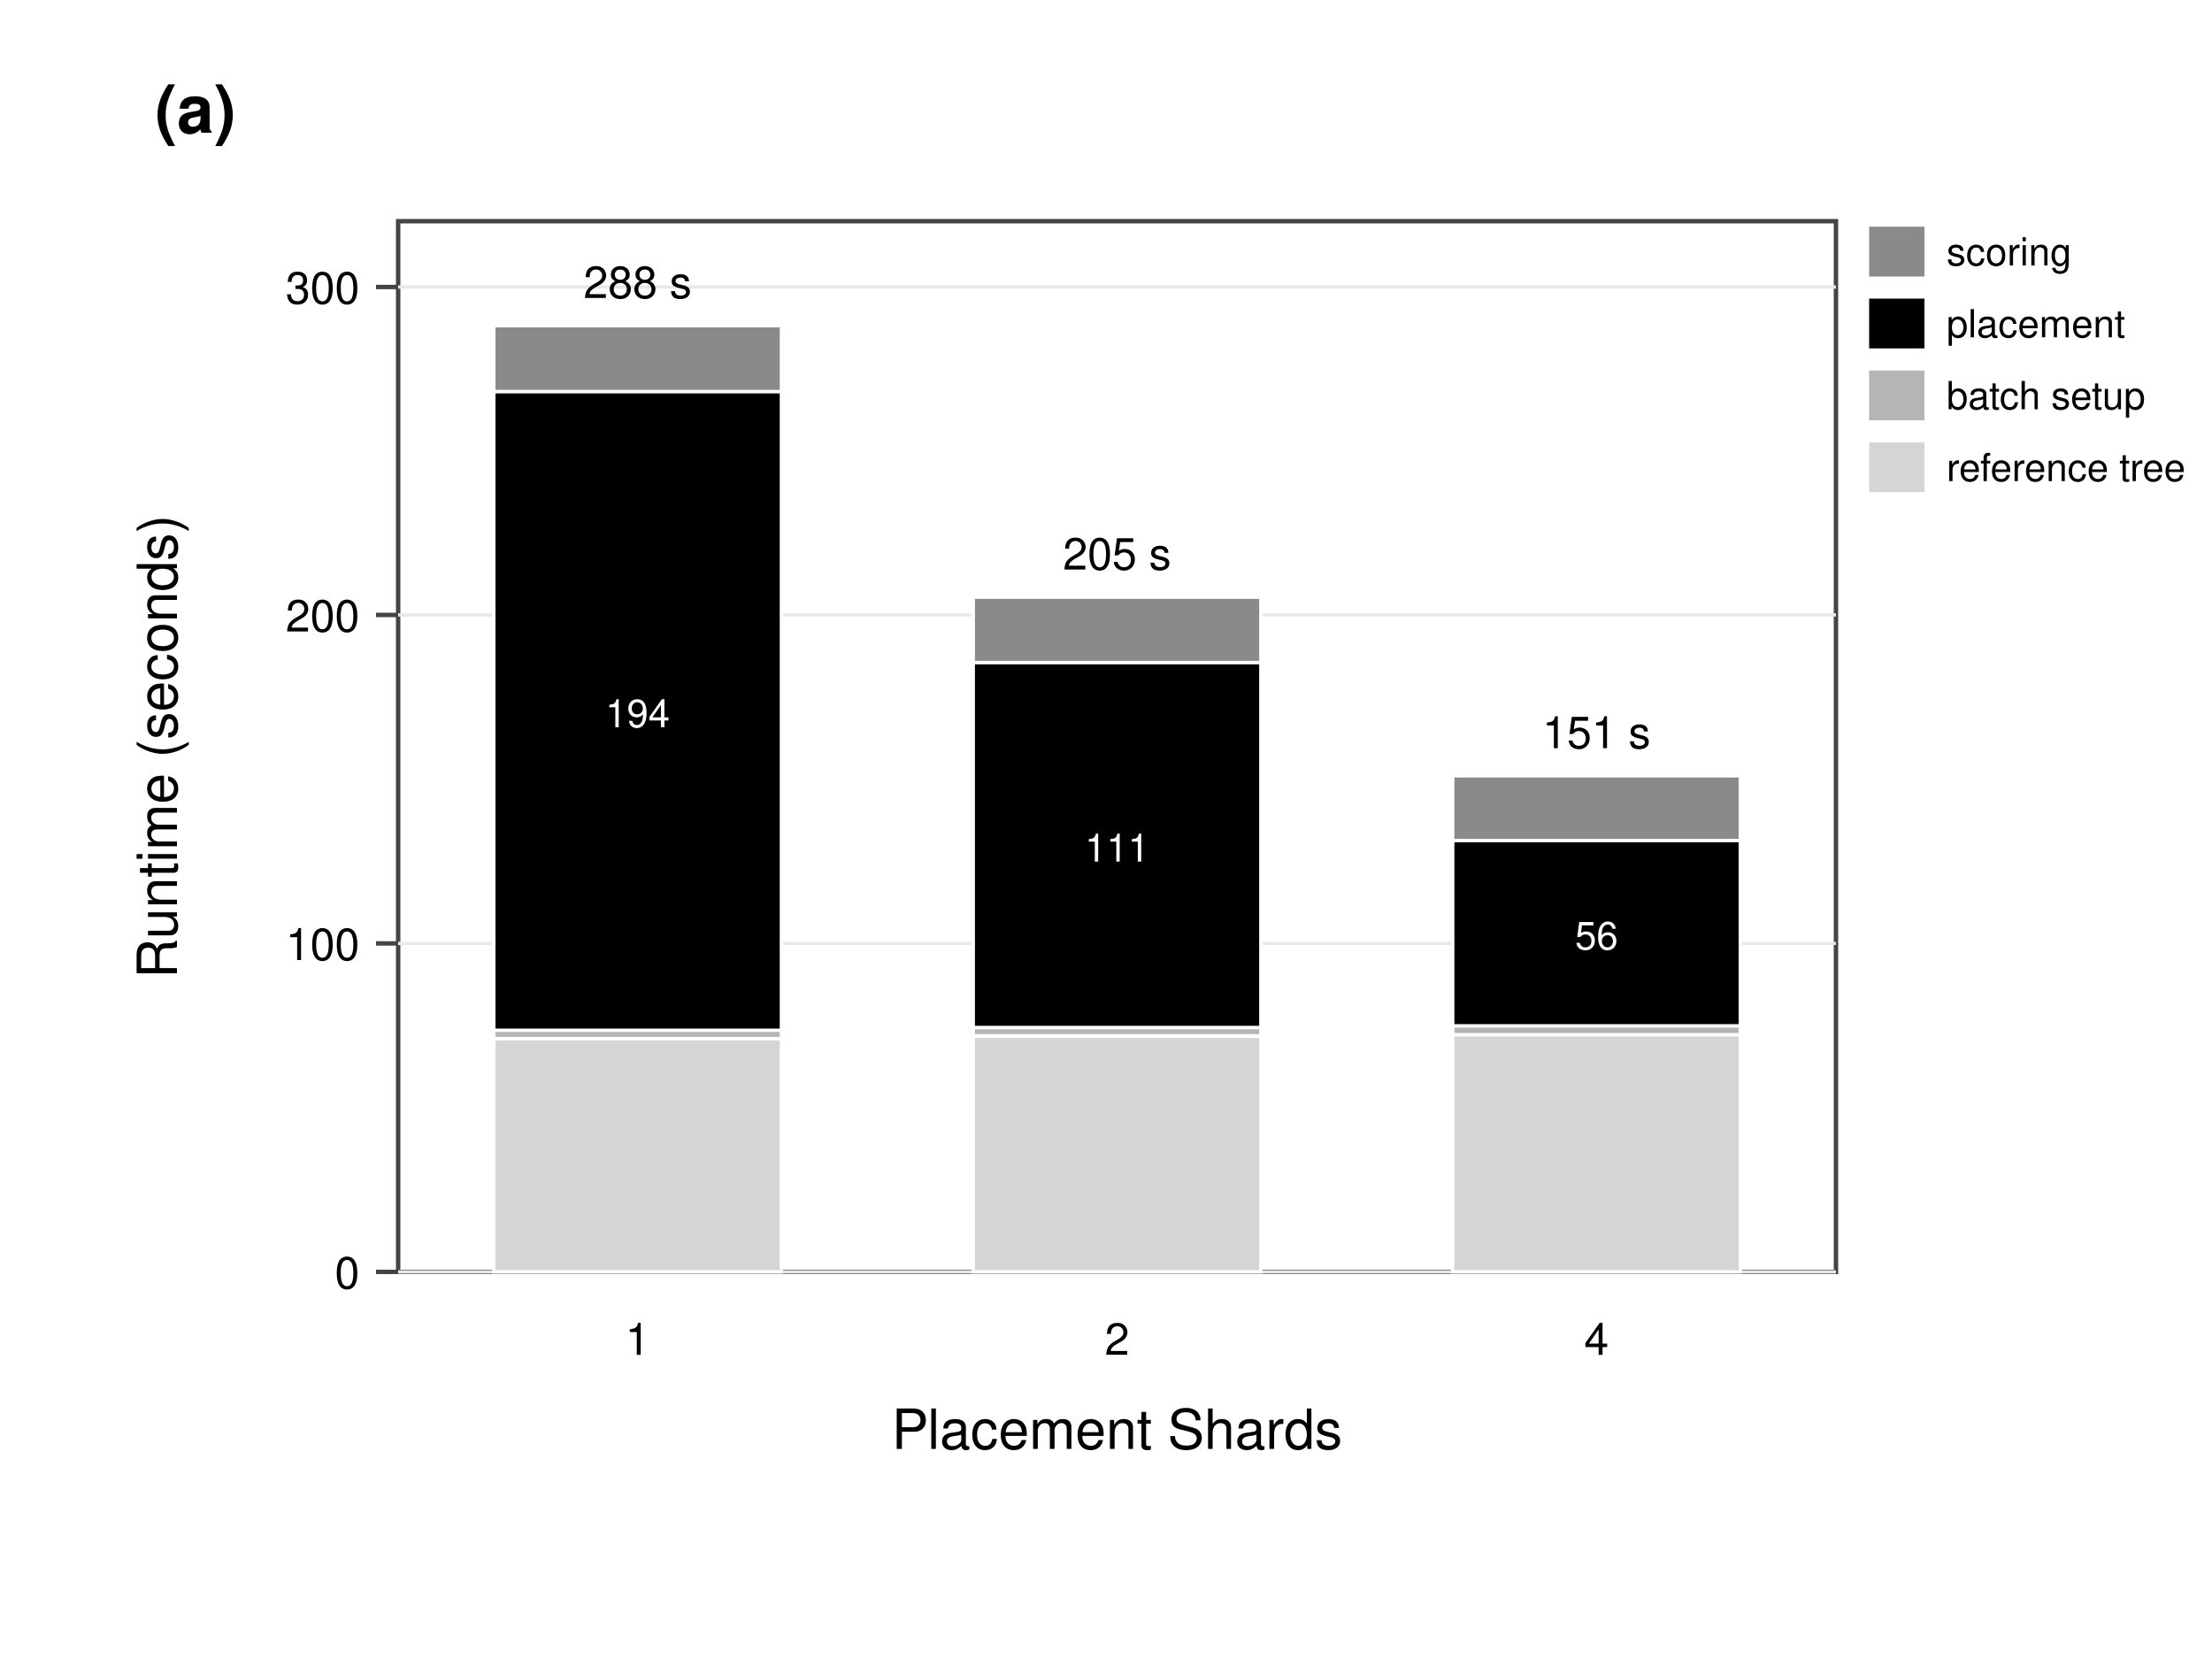
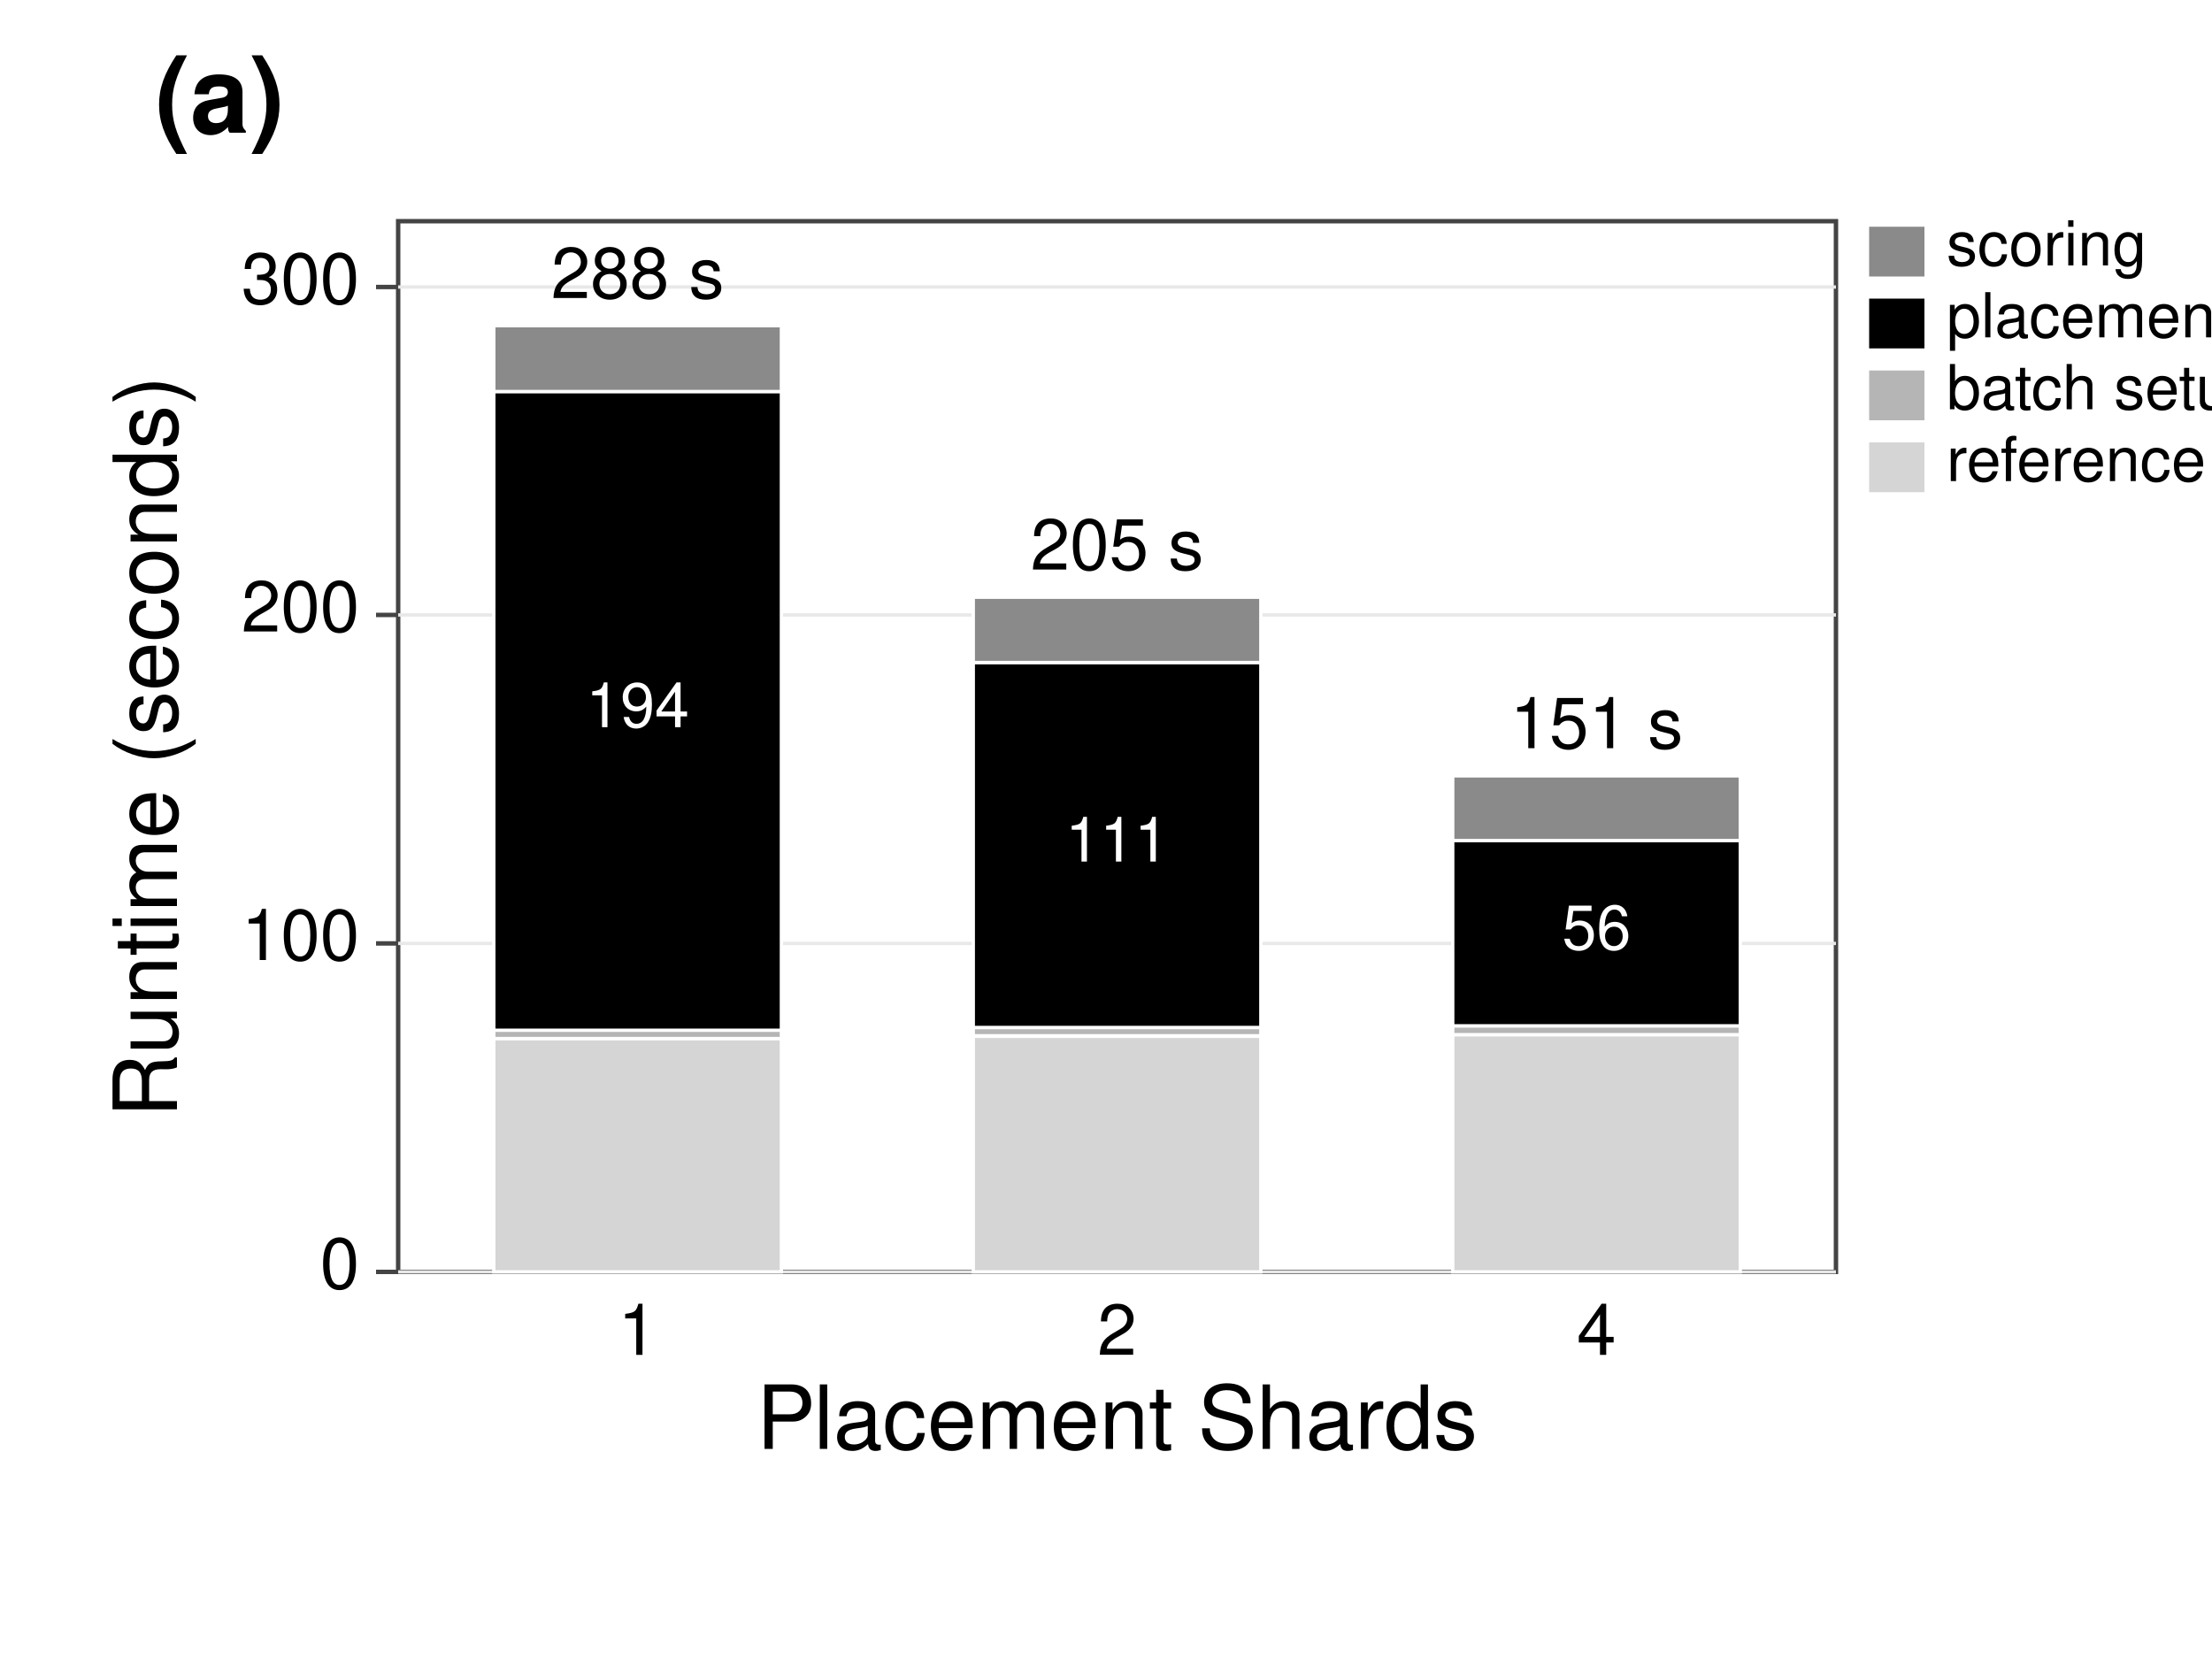
<svg xmlns="http://www.w3.org/2000/svg" width="400" height="300" viewBox="0 0 400 300" font-family="Helvetica,Arial,sans-serif">
  <rect width="400" height="300" fill="#fff" />
  <rect x="72" y="40" width="260" height="190" fill="none" stroke="#444" stroke-width="0.8" />
-   <text x="28.0" y="24.0" font-size="12" fill="#000" font-weight="bold" text-anchor="start">(a)</text>
-   <text x="202.0" y="262.0" font-size="10" fill="#000" font-weight="normal" text-anchor="middle">Placement Shards</text>
-   <text x="32.0" y="135.0" font-size="10" fill="#000" font-weight="normal" text-anchor="middle" transform="rotate(-90 32.0 135.0)">Runtime (seconds)</text>
+   <text x="28.0" y="24.0" font-size="19.2" fill="#000" font-weight="bold" text-anchor="start">(a)</text>
+   <text x="202.0" y="262.0" font-size="16.0" fill="#000" font-weight="normal" text-anchor="middle">Placement Shards</text>
+   <text x="32.0" y="135.0" font-size="16.0" fill="#000" font-weight="normal" text-anchor="middle" transform="rotate(-90 32.0 135.0)">Runtime (seconds)</text>
  <line x1="72" y1="230.0" x2="332" y2="230.0" stroke="#e8e8e8" stroke-width="0.6" />
  <line x1="68" y1="230.0" x2="72" y2="230.0" stroke="#444" stroke-width="0.8" />
-   <text x="65.0" y="233.0" font-size="8" fill="#000" font-weight="normal" text-anchor="end">0</text>
+   <text x="65.0" y="233.0" font-size="12.8" fill="#000" font-weight="normal" text-anchor="end">0</text>
  <line x1="72" y1="170.6" x2="332" y2="170.6" stroke="#e8e8e8" stroke-width="0.6" />
  <line x1="68" y1="170.6" x2="72" y2="170.6" stroke="#444" stroke-width="0.8" />
-   <text x="65.0" y="173.6" font-size="8" fill="#000" font-weight="normal" text-anchor="end">100</text>
+   <text x="65.0" y="173.6" font-size="12.8" fill="#000" font-weight="normal" text-anchor="end">100</text>
  <line x1="72" y1="111.2" x2="332" y2="111.2" stroke="#e8e8e8" stroke-width="0.6" />
  <line x1="68" y1="111.2" x2="72" y2="111.2" stroke="#444" stroke-width="0.8" />
-   <text x="65.0" y="114.2" font-size="8" fill="#000" font-weight="normal" text-anchor="end">200</text>
+   <text x="65.0" y="114.2" font-size="12.8" fill="#000" font-weight="normal" text-anchor="end">200</text>
  <line x1="72" y1="51.9" x2="332" y2="51.9" stroke="#e8e8e8" stroke-width="0.6" />
  <line x1="68" y1="51.9" x2="72" y2="51.9" stroke="#444" stroke-width="0.8" />
-   <text x="65.0" y="54.9" font-size="8" fill="#000" font-weight="normal" text-anchor="end">300</text>
+   <text x="65.0" y="54.9" font-size="12.8" fill="#000" font-weight="normal" text-anchor="end">300</text>
  <rect x="89.3" y="187.8" width="52" height="42.2" fill="#d5d5d5" stroke="#fff" stroke-width="0.6" />
  <rect x="89.3" y="186.2" width="52" height="1.6" fill="#b5b5b5" stroke="#fff" stroke-width="0.6" />
  <rect x="89.3" y="70.8" width="52" height="115.5" fill="#000000" stroke="#fff" stroke-width="0.6" />
  <rect x="89.3" y="58.9" width="52" height="11.9" fill="#8a8a8a" stroke="#fff" stroke-width="0.6" />
-   <text x="115.3" y="245.0" font-size="8" fill="#000" font-weight="normal" text-anchor="middle">1</text>
-   <text x="115.3" y="53.9" font-size="8" fill="#000" font-weight="normal" text-anchor="middle">288 s</text>
-   <text x="115.3" y="131.5" font-size="7" fill="#fff" font-weight="normal" text-anchor="middle">194</text>
+   <text x="115.3" y="245.0" font-size="12.8" fill="#000" font-weight="normal" text-anchor="middle">1</text>
+   <text x="115.3" y="53.9" font-size="12.8" fill="#000" font-weight="normal" text-anchor="middle">288 s</text>
+   <text x="115.3" y="131.5" font-size="11.2" fill="#fff" font-weight="normal" text-anchor="middle">194</text>
  <rect x="176.0" y="187.4" width="52" height="42.6" fill="#d5d5d5" stroke="#fff" stroke-width="0.6" />
  <rect x="176.0" y="185.8" width="52" height="1.5" fill="#b5b5b5" stroke="#fff" stroke-width="0.6" />
  <rect x="176.0" y="119.8" width="52" height="66.0" fill="#000000" stroke="#fff" stroke-width="0.6" />
  <rect x="176.0" y="108.0" width="52" height="11.8" fill="#8a8a8a" stroke="#fff" stroke-width="0.6" />
-   <text x="202.0" y="245.0" font-size="8" fill="#000" font-weight="normal" text-anchor="middle">2</text>
-   <text x="202.0" y="103.0" font-size="8" fill="#000" font-weight="normal" text-anchor="middle">205 s</text>
-   <text x="202.0" y="155.8" font-size="7" fill="#fff" font-weight="normal" text-anchor="middle">111</text>
+   <text x="202.0" y="245.0" font-size="12.8" fill="#000" font-weight="normal" text-anchor="middle">2</text>
+   <text x="202.0" y="103.0" font-size="12.8" fill="#000" font-weight="normal" text-anchor="middle">205 s</text>
+   <text x="202.0" y="155.8" font-size="11.2" fill="#fff" font-weight="normal" text-anchor="middle">111</text>
  <rect x="262.7" y="187.1" width="52" height="42.9" fill="#d5d5d5" stroke="#fff" stroke-width="0.6" />
  <rect x="262.7" y="185.5" width="52" height="1.6" fill="#b5b5b5" stroke="#fff" stroke-width="0.6" />
  <rect x="262.7" y="152.0" width="52" height="33.5" fill="#000000" stroke="#fff" stroke-width="0.6" />
  <rect x="262.7" y="140.3" width="52" height="11.7" fill="#8a8a8a" stroke="#fff" stroke-width="0.6" />
-   <text x="288.7" y="245.0" font-size="8" fill="#000" font-weight="normal" text-anchor="middle">4</text>
-   <text x="288.7" y="135.3" font-size="8" fill="#000" font-weight="normal" text-anchor="middle">151 s</text>
-   <text x="288.7" y="171.7" font-size="7" fill="#fff" font-weight="normal" text-anchor="middle">56</text>
+   <text x="288.7" y="245.0" font-size="12.8" fill="#000" font-weight="normal" text-anchor="middle">4</text>
+   <text x="288.7" y="135.3" font-size="12.8" fill="#000" font-weight="normal" text-anchor="middle">151 s</text>
+   <text x="288.7" y="171.7" font-size="11.2" fill="#fff" font-weight="normal" text-anchor="middle">56</text>
  <rect x="338" y="41" width="10" height="9" fill="#8a8a8a" />
-   <text x="352.0" y="48.0" font-size="7" fill="#000" font-weight="normal" text-anchor="start">scoring</text>
+   <text x="352.0" y="48.0" font-size="11.2" fill="#000" font-weight="normal" text-anchor="start">scoring</text>
  <rect x="338" y="54" width="10" height="9" fill="#000000" />
-   <text x="352.0" y="61.0" font-size="7" fill="#000" font-weight="normal" text-anchor="start">placement</text>
+   <text x="352.0" y="61.0" font-size="11.2" fill="#000" font-weight="normal" text-anchor="start">placement</text>
  <rect x="338" y="67" width="10" height="9" fill="#b5b5b5" />
-   <text x="352.0" y="74.0" font-size="7" fill="#000" font-weight="normal" text-anchor="start">batch setup</text>
+   <text x="352.0" y="74.0" font-size="11.2" fill="#000" font-weight="normal" text-anchor="start">batch setup</text>
  <rect x="338" y="80" width="10" height="9" fill="#d5d5d5" />
-   <text x="352.0" y="87.0" font-size="7" fill="#000" font-weight="normal" text-anchor="start">reference tree</text>
+   <text x="352.0" y="87.0" font-size="11.2" fill="#000" font-weight="normal" text-anchor="start">reference tree</text>
</svg>
